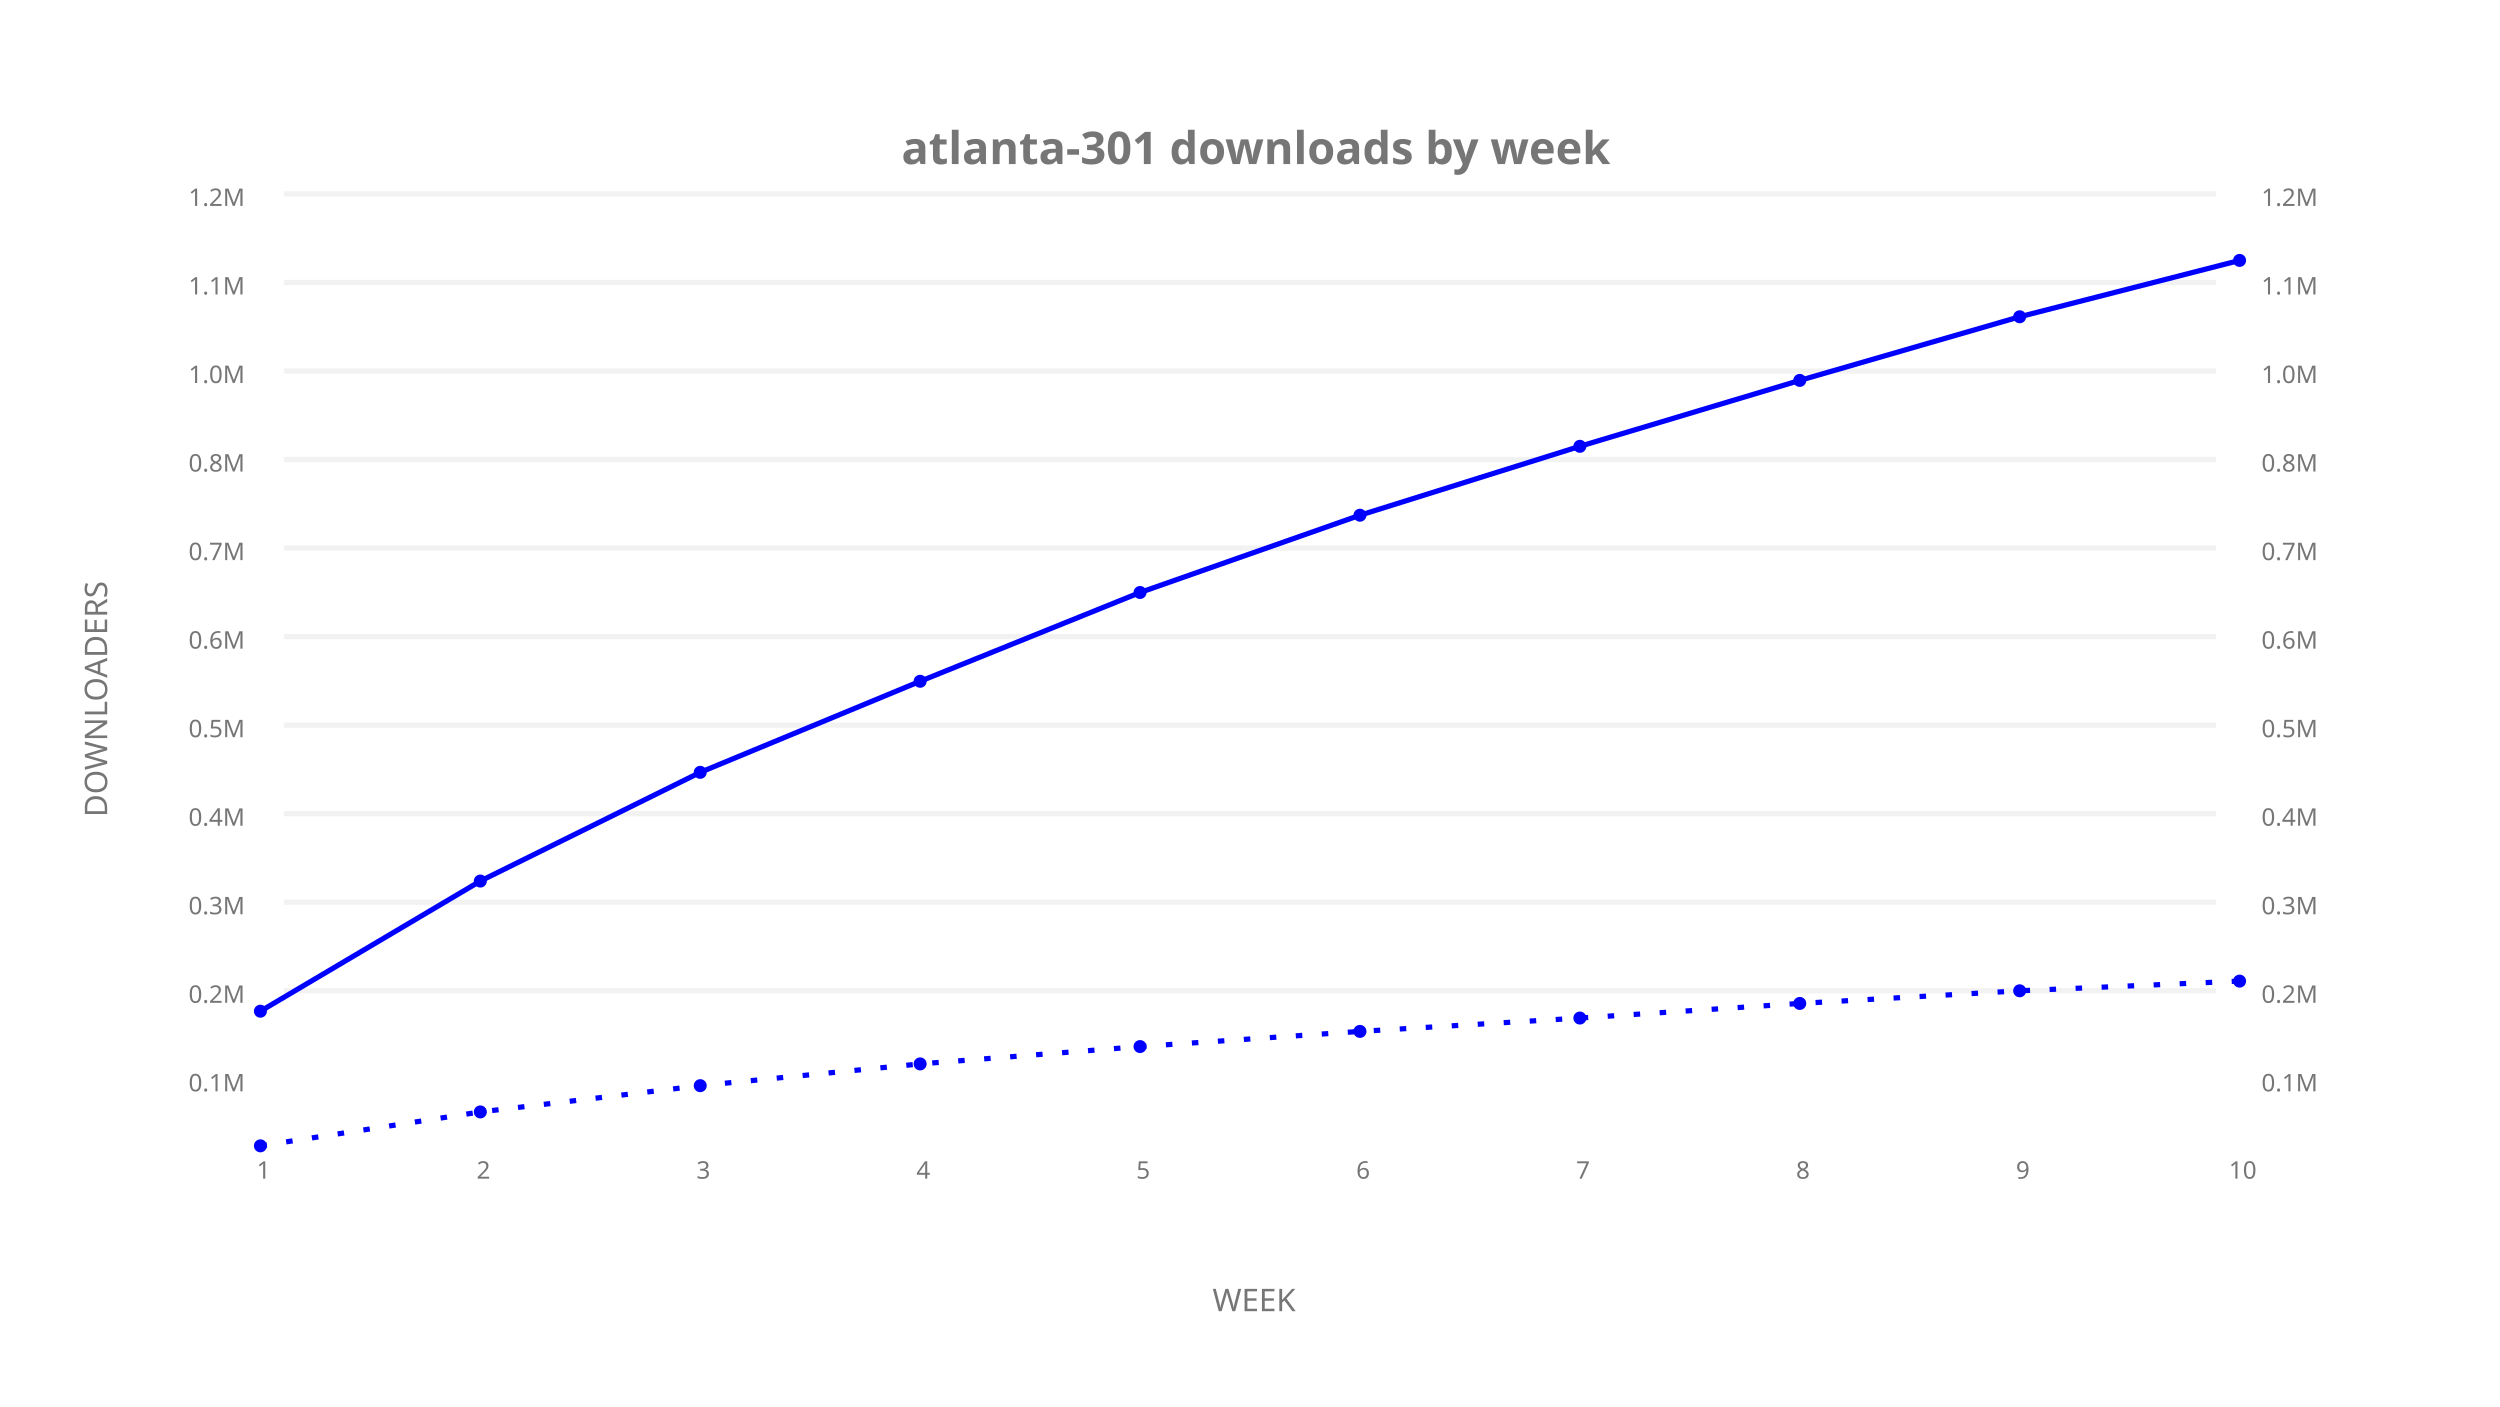
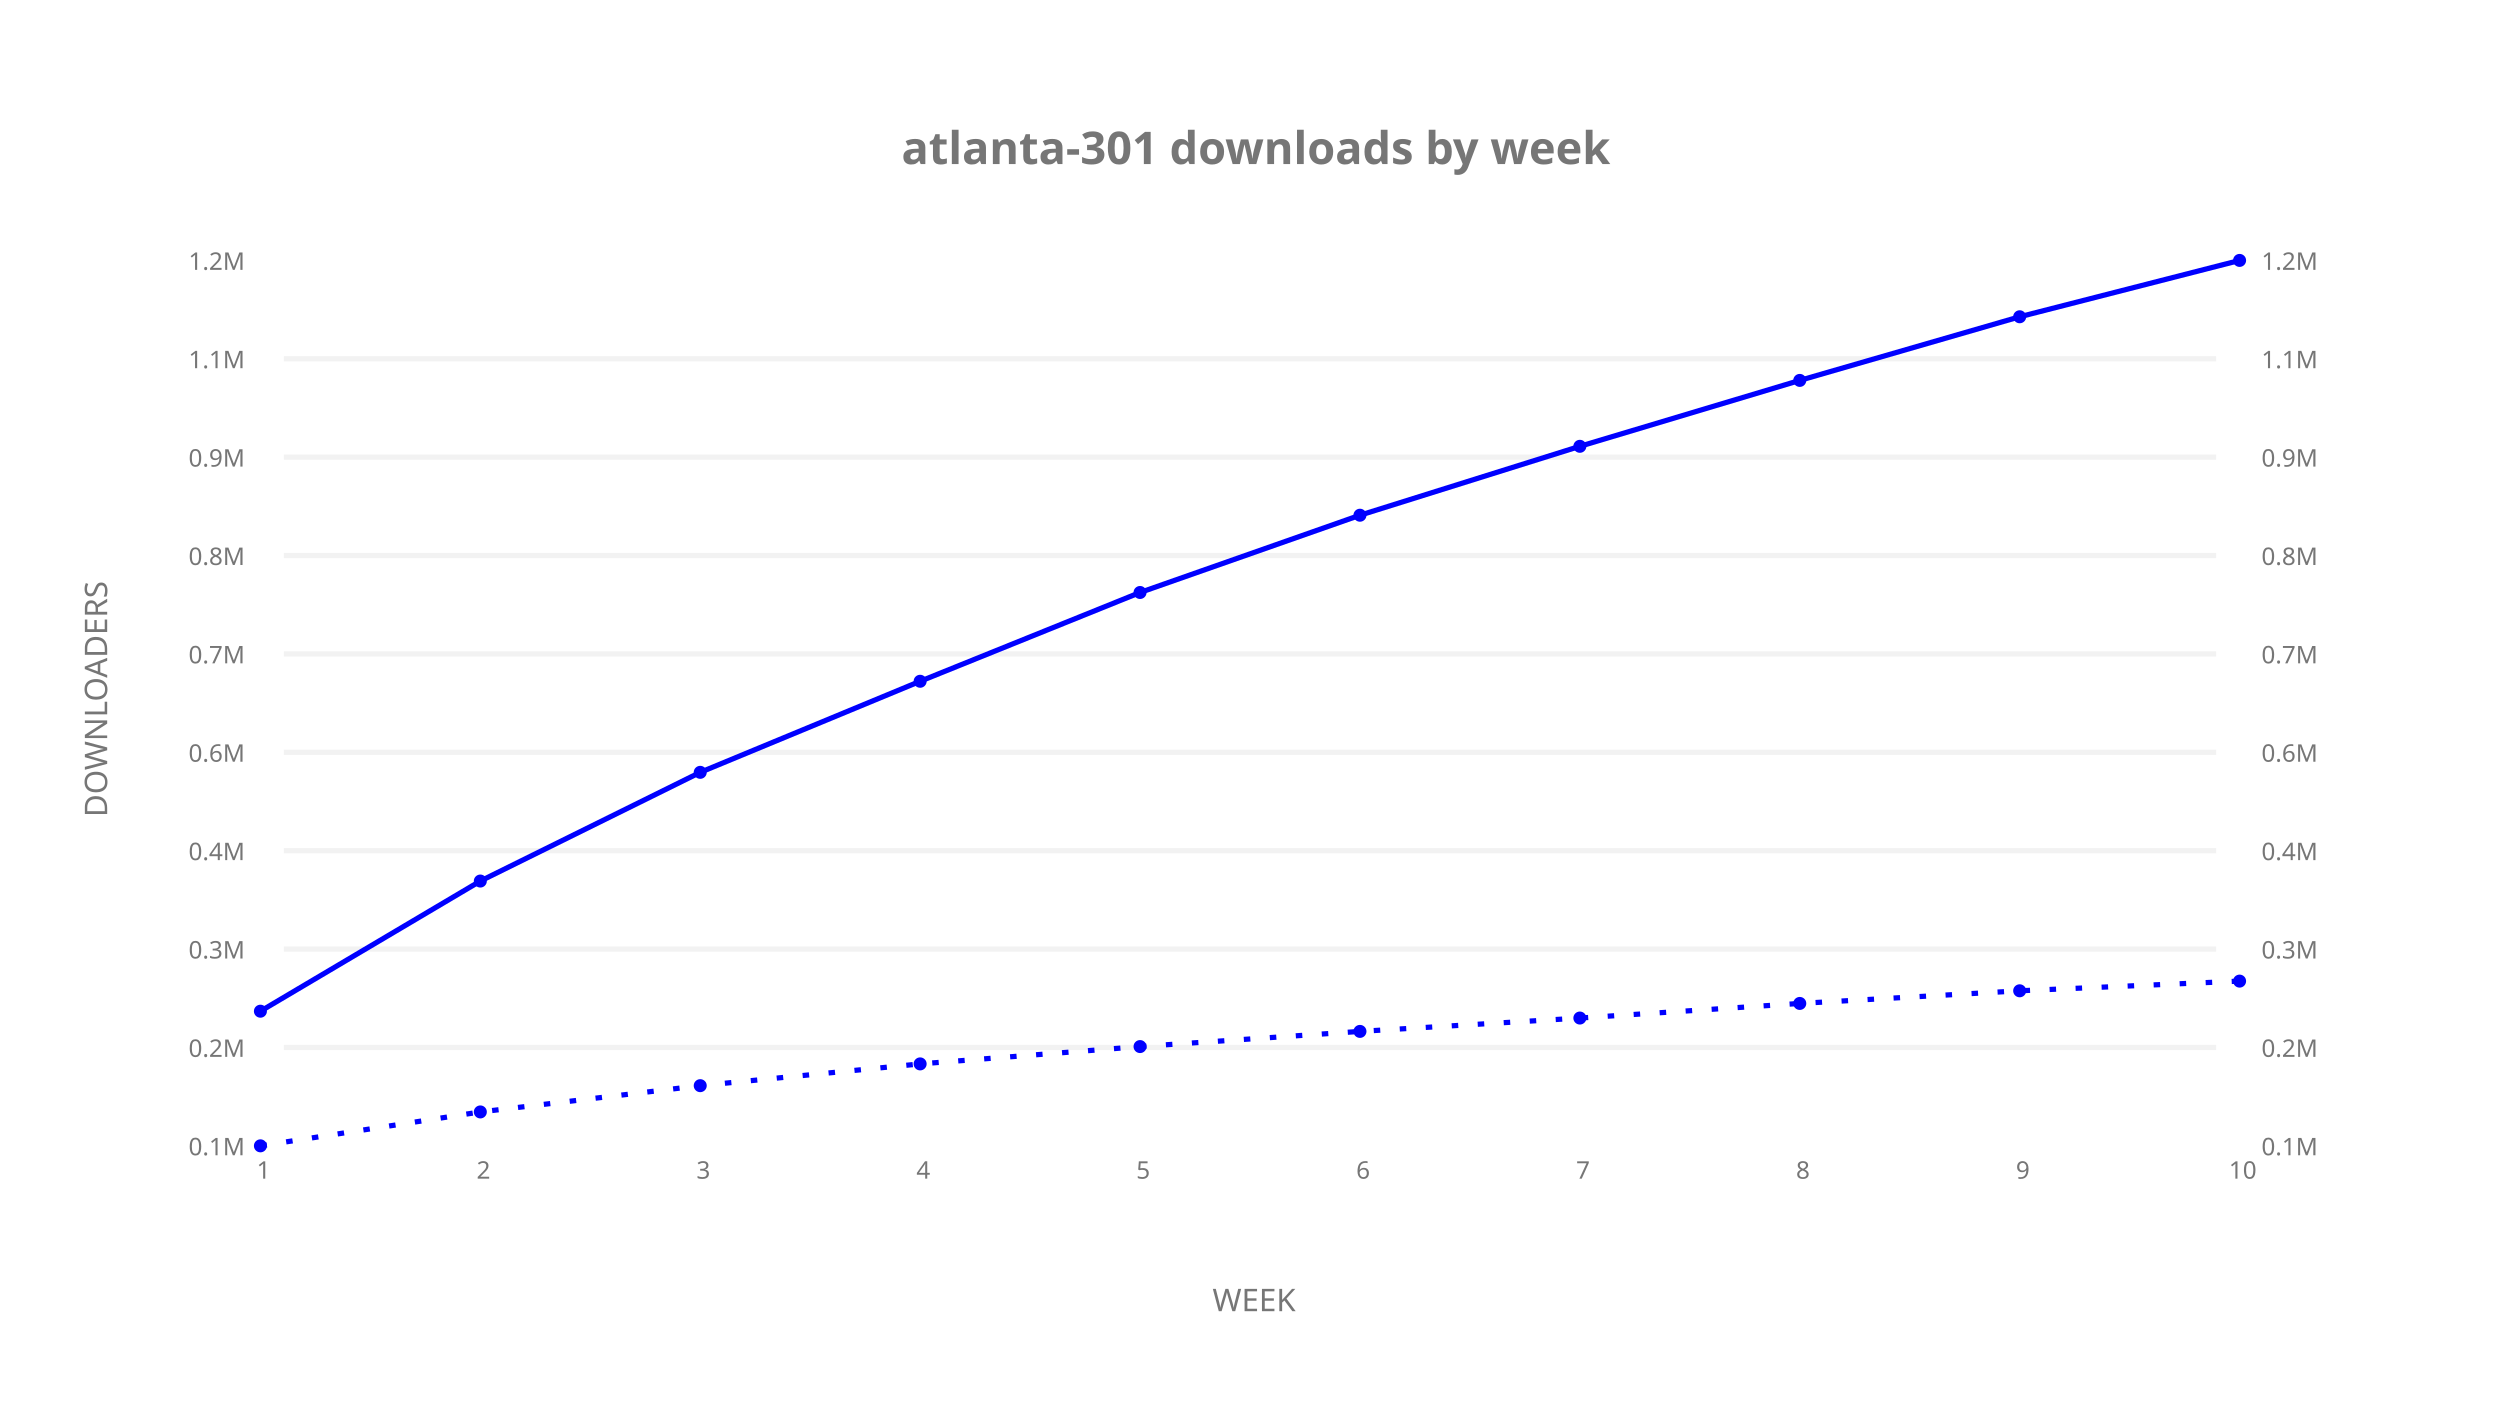
<svg xmlns="http://www.w3.org/2000/svg" xml:space="preserve" id="atlanta-301-downloads-by-week-atlanta-301-week" x="0px" y="0px" width="1920px" height="1080px" viewBox="0 0 1920 1080" enable-background="new 0 0 1920 1080" role="img">
  <g id="annotations">
    <text x="960" y="126" font-family="Atkinson Hyperlegible" font-size="26pt" text-anchor="middle" text-align="center" font-weight="600" font-style="normal" style="fill:rgb(118,118,118); fill-opacity:1; stroke:rgb(118,118,118); stroke-opacity:0; stroke-width:0.5"> atlanta-301 downloads by week</text>
    <g id="axes-lines">
      <text x="960" y="1007" font-family="Atkinson Hyperlegible" font-size="18pt" text-anchor="middle" text-align="center" font-weight="500" font-style="normal" style="fill:rgb(118,118,118); fill-opacity:1; stroke:rgb(118,118,118); stroke-opacity:0; stroke-width:0.5"> WEEK</text>
      <text x="73" y="540" font-family="Atkinson Hyperlegible" font-size="18pt" text-anchor="middle" text-align="center" dominant-baseline="central" font-weight="500" font-style="normal" style="fill:rgb(118,118,118); fill-opacity:1; stroke:rgb(118,118,118); stroke-opacity:0; stroke-width:0.5" transform="rotate(-90,73,540)"> DOWNLOADERS</text>
    </g>
    <g id="tic-y-label-lines">
-       <line x1="218" y1="760.922" x2="1702" y2="760.922" style="fill:rgb(0,0,255); fill-opacity:0; stroke:rgb(242,242,242); stroke-opacity:1; stroke-width:4" />
-       <line x1="218" y1="692.922" x2="1702" y2="692.922" style="fill:rgb(0,0,255); fill-opacity:0; stroke:rgb(242,242,242); stroke-opacity:1; stroke-width:4" />
-       <line x1="218" y1="624.922" x2="1702" y2="624.922" style="fill:rgb(0,0,255); fill-opacity:0; stroke:rgb(242,242,242); stroke-opacity:1; stroke-width:4" />
-       <line x1="218" y1="556.922" x2="1702" y2="556.922" style="fill:rgb(0,0,255); fill-opacity:0; stroke:rgb(242,242,242); stroke-opacity:1; stroke-width:4" />
-       <line x1="218" y1="488.922" x2="1702" y2="488.922" style="fill:rgb(0,0,255); fill-opacity:0; stroke:rgb(242,242,242); stroke-opacity:1; stroke-width:4" />
-       <line x1="218" y1="420.922" x2="1702" y2="420.922" style="fill:rgb(0,0,255); fill-opacity:0; stroke:rgb(242,242,242); stroke-opacity:1; stroke-width:4" />
-       <line x1="218" y1="352.922" x2="1702" y2="352.922" style="fill:rgb(0,0,255); fill-opacity:0; stroke:rgb(242,242,242); stroke-opacity:1; stroke-width:4" />
-       <line x1="218" y1="284.922" x2="1702" y2="284.922" style="fill:rgb(0,0,255); fill-opacity:0; stroke:rgb(242,242,242); stroke-opacity:1; stroke-width:4" />
-       <line x1="218" y1="216.922" x2="1702" y2="216.922" style="fill:rgb(0,0,255); fill-opacity:0; stroke:rgb(242,242,242); stroke-opacity:1; stroke-width:4" />
-       <line x1="218" y1="148.922" x2="1702" y2="148.922" style="fill:rgb(0,0,255); fill-opacity:0; stroke:rgb(242,242,242); stroke-opacity:1; stroke-width:4" />
+       <line x1="218" y1="804.444" x2="1702" y2="804.444" style="fill:rgb(0,0,255); fill-opacity:0; stroke:rgb(242,242,242); stroke-opacity:1; stroke-width:4" />
+       <line x1="218" y1="728.889" x2="1702" y2="728.889" style="fill:rgb(0,0,255); fill-opacity:0; stroke:rgb(242,242,242); stroke-opacity:1; stroke-width:4" />
+       <line x1="218" y1="653.333" x2="1702" y2="653.333" style="fill:rgb(0,0,255); fill-opacity:0; stroke:rgb(242,242,242); stroke-opacity:1; stroke-width:4" />
+       <line x1="218" y1="577.778" x2="1702" y2="577.778" style="fill:rgb(0,0,255); fill-opacity:0; stroke:rgb(242,242,242); stroke-opacity:1; stroke-width:4" />
+       <line x1="218" y1="502.222" x2="1702" y2="502.222" style="fill:rgb(0,0,255); fill-opacity:0; stroke:rgb(242,242,242); stroke-opacity:1; stroke-width:4" />
+       <line x1="218" y1="426.667" x2="1702" y2="426.667" style="fill:rgb(0,0,255); fill-opacity:0; stroke:rgb(242,242,242); stroke-opacity:1; stroke-width:4" />
+       <line x1="218" y1="351.111" x2="1702" y2="351.111" style="fill:rgb(0,0,255); fill-opacity:0; stroke:rgb(242,242,242); stroke-opacity:1; stroke-width:4" />
+       <line x1="218" y1="275.556" x2="1702" y2="275.556" style="fill:rgb(0,0,255); fill-opacity:0; stroke:rgb(242,242,242); stroke-opacity:1; stroke-width:4" />
    </g>
    <g id="tic-x-labels">
      <text x="200" y="898" font-family="Atkinson Hyperlegible" font-size="14pt" text-anchor="middle" text-align="center" dominant-baseline="central" font-weight="400" font-style="normal" style="fill:rgb(118,118,118); fill-opacity:1; stroke:rgb(118,118,118); stroke-opacity:0; stroke-width:0.5"> 1</text>
      <text x="368.889" y="898" font-family="Atkinson Hyperlegible" font-size="14pt" text-anchor="middle" text-align="center" dominant-baseline="central" font-weight="400" font-style="normal" style="fill:rgb(118,118,118); fill-opacity:1; stroke:rgb(118,118,118); stroke-opacity:0; stroke-width:0.5"> 2</text>
      <text x="537.778" y="898" font-family="Atkinson Hyperlegible" font-size="14pt" text-anchor="middle" text-align="center" dominant-baseline="central" font-weight="400" font-style="normal" style="fill:rgb(118,118,118); fill-opacity:1; stroke:rgb(118,118,118); stroke-opacity:0; stroke-width:0.5"> 3</text>
      <text x="706.667" y="898" font-family="Atkinson Hyperlegible" font-size="14pt" text-anchor="middle" text-align="center" dominant-baseline="central" font-weight="400" font-style="normal" style="fill:rgb(118,118,118); fill-opacity:1; stroke:rgb(118,118,118); stroke-opacity:0; stroke-width:0.5"> 4</text>
      <text x="875.556" y="898" font-family="Atkinson Hyperlegible" font-size="14pt" text-anchor="middle" text-align="center" dominant-baseline="central" font-weight="400" font-style="normal" style="fill:rgb(118,118,118); fill-opacity:1; stroke:rgb(118,118,118); stroke-opacity:0; stroke-width:0.5"> 5</text>
      <text x="1044.444" y="898" font-family="Atkinson Hyperlegible" font-size="14pt" text-anchor="middle" text-align="center" dominant-baseline="central" font-weight="400" font-style="normal" style="fill:rgb(118,118,118); fill-opacity:1; stroke:rgb(118,118,118); stroke-opacity:0; stroke-width:0.5"> 6</text>
      <text x="1213.333" y="898" font-family="Atkinson Hyperlegible" font-size="14pt" text-anchor="middle" text-align="center" dominant-baseline="central" font-weight="400" font-style="normal" style="fill:rgb(118,118,118); fill-opacity:1; stroke:rgb(118,118,118); stroke-opacity:0; stroke-width:0.5"> 7</text>
      <text x="1382.222" y="898" font-family="Atkinson Hyperlegible" font-size="14pt" text-anchor="middle" text-align="center" dominant-baseline="central" font-weight="400" font-style="normal" style="fill:rgb(118,118,118); fill-opacity:1; stroke:rgb(118,118,118); stroke-opacity:0; stroke-width:0.5"> 8</text>
      <text x="1551.111" y="898" font-family="Atkinson Hyperlegible" font-size="14pt" text-anchor="middle" text-align="center" dominant-baseline="central" font-weight="400" font-style="normal" style="fill:rgb(118,118,118); fill-opacity:1; stroke:rgb(118,118,118); stroke-opacity:0; stroke-width:0.5"> 9</text>
      <text x="1720" y="898" font-family="Atkinson Hyperlegible" font-size="14pt" text-anchor="middle" text-align="center" dominant-baseline="central" font-weight="400" font-style="normal" style="fill:rgb(118,118,118); fill-opacity:1; stroke:rgb(118,118,118); stroke-opacity:0; stroke-width:0.5"> 10</text>
    </g>
    <g id="tic-y-labels">
-       <text x="164" y="830.922" font-family="Atkinson Hyperlegible" font-size="14pt" text-anchor="middle" text-align="center" dominant-baseline="central" font-weight="400" font-style="normal" style="fill:rgb(118,118,118); fill-opacity:1; stroke:rgb(118,118,118); stroke-opacity:0; stroke-width:0.5"> 0.1M</text>
-       <text x="1756" y="830.922" font-family="Atkinson Hyperlegible" font-size="14pt" text-anchor="middle" text-align="center" dominant-baseline="central" font-weight="400" font-style="normal" style="fill:rgb(118,118,118); fill-opacity:1; stroke:rgb(118,118,118); stroke-opacity:0; stroke-width:0.5"> 0.1M</text>
-       <text x="164" y="762.922" font-family="Atkinson Hyperlegible" font-size="14pt" text-anchor="middle" text-align="center" dominant-baseline="central" font-weight="400" font-style="normal" style="fill:rgb(118,118,118); fill-opacity:1; stroke:rgb(118,118,118); stroke-opacity:0; stroke-width:0.5"> 0.2M</text>
-       <text x="1756" y="762.922" font-family="Atkinson Hyperlegible" font-size="14pt" text-anchor="middle" text-align="center" dominant-baseline="central" font-weight="400" font-style="normal" style="fill:rgb(118,118,118); fill-opacity:1; stroke:rgb(118,118,118); stroke-opacity:0; stroke-width:0.5"> 0.2M</text>
-       <text x="164" y="694.922" font-family="Atkinson Hyperlegible" font-size="14pt" text-anchor="middle" text-align="center" dominant-baseline="central" font-weight="400" font-style="normal" style="fill:rgb(118,118,118); fill-opacity:1; stroke:rgb(118,118,118); stroke-opacity:0; stroke-width:0.5"> 0.3M</text>
-       <text x="1756" y="694.922" font-family="Atkinson Hyperlegible" font-size="14pt" text-anchor="middle" text-align="center" dominant-baseline="central" font-weight="400" font-style="normal" style="fill:rgb(118,118,118); fill-opacity:1; stroke:rgb(118,118,118); stroke-opacity:0; stroke-width:0.5"> 0.3M</text>
-       <text x="164" y="626.922" font-family="Atkinson Hyperlegible" font-size="14pt" text-anchor="middle" text-align="center" dominant-baseline="central" font-weight="400" font-style="normal" style="fill:rgb(118,118,118); fill-opacity:1; stroke:rgb(118,118,118); stroke-opacity:0; stroke-width:0.5"> 0.4M</text>
-       <text x="1756" y="626.922" font-family="Atkinson Hyperlegible" font-size="14pt" text-anchor="middle" text-align="center" dominant-baseline="central" font-weight="400" font-style="normal" style="fill:rgb(118,118,118); fill-opacity:1; stroke:rgb(118,118,118); stroke-opacity:0; stroke-width:0.5"> 0.4M</text>
-       <text x="164" y="558.922" font-family="Atkinson Hyperlegible" font-size="14pt" text-anchor="middle" text-align="center" dominant-baseline="central" font-weight="400" font-style="normal" style="fill:rgb(118,118,118); fill-opacity:1; stroke:rgb(118,118,118); stroke-opacity:0; stroke-width:0.5"> 0.5M</text>
-       <text x="1756" y="558.922" font-family="Atkinson Hyperlegible" font-size="14pt" text-anchor="middle" text-align="center" dominant-baseline="central" font-weight="400" font-style="normal" style="fill:rgb(118,118,118); fill-opacity:1; stroke:rgb(118,118,118); stroke-opacity:0; stroke-width:0.5"> 0.5M</text>
-       <text x="164" y="490.922" font-family="Atkinson Hyperlegible" font-size="14pt" text-anchor="middle" text-align="center" dominant-baseline="central" font-weight="400" font-style="normal" style="fill:rgb(118,118,118); fill-opacity:1; stroke:rgb(118,118,118); stroke-opacity:0; stroke-width:0.5"> 0.6M</text>
-       <text x="1756" y="490.922" font-family="Atkinson Hyperlegible" font-size="14pt" text-anchor="middle" text-align="center" dominant-baseline="central" font-weight="400" font-style="normal" style="fill:rgb(118,118,118); fill-opacity:1; stroke:rgb(118,118,118); stroke-opacity:0; stroke-width:0.5"> 0.6M</text>
-       <text x="164" y="422.922" font-family="Atkinson Hyperlegible" font-size="14pt" text-anchor="middle" text-align="center" dominant-baseline="central" font-weight="400" font-style="normal" style="fill:rgb(118,118,118); fill-opacity:1; stroke:rgb(118,118,118); stroke-opacity:0; stroke-width:0.5"> 0.7M</text>
-       <text x="1756" y="422.922" font-family="Atkinson Hyperlegible" font-size="14pt" text-anchor="middle" text-align="center" dominant-baseline="central" font-weight="400" font-style="normal" style="fill:rgb(118,118,118); fill-opacity:1; stroke:rgb(118,118,118); stroke-opacity:0; stroke-width:0.5"> 0.7M</text>
-       <text x="164" y="354.922" font-family="Atkinson Hyperlegible" font-size="14pt" text-anchor="middle" text-align="center" dominant-baseline="central" font-weight="400" font-style="normal" style="fill:rgb(118,118,118); fill-opacity:1; stroke:rgb(118,118,118); stroke-opacity:0; stroke-width:0.5"> 0.8M</text>
-       <text x="1756" y="354.922" font-family="Atkinson Hyperlegible" font-size="14pt" text-anchor="middle" text-align="center" dominant-baseline="central" font-weight="400" font-style="normal" style="fill:rgb(118,118,118); fill-opacity:1; stroke:rgb(118,118,118); stroke-opacity:0; stroke-width:0.5"> 0.8M</text>
-       <text x="164" y="286.922" font-family="Atkinson Hyperlegible" font-size="14pt" text-anchor="middle" text-align="center" dominant-baseline="central" font-weight="400" font-style="normal" style="fill:rgb(118,118,118); fill-opacity:1; stroke:rgb(118,118,118); stroke-opacity:0; stroke-width:0.5"> 1.0M</text>
-       <text x="1756" y="286.922" font-family="Atkinson Hyperlegible" font-size="14pt" text-anchor="middle" text-align="center" dominant-baseline="central" font-weight="400" font-style="normal" style="fill:rgb(118,118,118); fill-opacity:1; stroke:rgb(118,118,118); stroke-opacity:0; stroke-width:0.5"> 1.0M</text>
-       <text x="164" y="218.922" font-family="Atkinson Hyperlegible" font-size="14pt" text-anchor="middle" text-align="center" dominant-baseline="central" font-weight="400" font-style="normal" style="fill:rgb(118,118,118); fill-opacity:1; stroke:rgb(118,118,118); stroke-opacity:0; stroke-width:0.5"> 1.1M</text>
-       <text x="1756" y="218.922" font-family="Atkinson Hyperlegible" font-size="14pt" text-anchor="middle" text-align="center" dominant-baseline="central" font-weight="400" font-style="normal" style="fill:rgb(118,118,118); fill-opacity:1; stroke:rgb(118,118,118); stroke-opacity:0; stroke-width:0.5"> 1.1M</text>
-       <text x="164" y="150.922" font-family="Atkinson Hyperlegible" font-size="14pt" text-anchor="middle" text-align="center" dominant-baseline="central" font-weight="400" font-style="normal" style="fill:rgb(118,118,118); fill-opacity:1; stroke:rgb(118,118,118); stroke-opacity:0; stroke-width:0.5"> 1.2M</text>
-       <text x="1756" y="150.922" font-family="Atkinson Hyperlegible" font-size="14pt" text-anchor="middle" text-align="center" dominant-baseline="central" font-weight="400" font-style="normal" style="fill:rgb(118,118,118); fill-opacity:1; stroke:rgb(118,118,118); stroke-opacity:0; stroke-width:0.5"> 1.2M</text>
+       <text x="164" y="880" font-family="Atkinson Hyperlegible" font-size="14pt" text-anchor="middle" text-align="center" dominant-baseline="central" font-weight="400" font-style="normal" style="fill:rgb(118,118,118); fill-opacity:1; stroke:rgb(118,118,118); stroke-opacity:0; stroke-width:0.5"> 0.1M</text>
+       <text x="1756" y="880" font-family="Atkinson Hyperlegible" font-size="14pt" text-anchor="middle" text-align="center" dominant-baseline="central" font-weight="400" font-style="normal" style="fill:rgb(118,118,118); fill-opacity:1; stroke:rgb(118,118,118); stroke-opacity:0; stroke-width:0.5"> 0.1M</text>
+       <text x="164" y="804.444" font-family="Atkinson Hyperlegible" font-size="14pt" text-anchor="middle" text-align="center" dominant-baseline="central" font-weight="400" font-style="normal" style="fill:rgb(118,118,118); fill-opacity:1; stroke:rgb(118,118,118); stroke-opacity:0; stroke-width:0.5"> 0.2M</text>
+       <text x="1756" y="804.444" font-family="Atkinson Hyperlegible" font-size="14pt" text-anchor="middle" text-align="center" dominant-baseline="central" font-weight="400" font-style="normal" style="fill:rgb(118,118,118); fill-opacity:1; stroke:rgb(118,118,118); stroke-opacity:0; stroke-width:0.5"> 0.2M</text>
+       <text x="164" y="728.889" font-family="Atkinson Hyperlegible" font-size="14pt" text-anchor="middle" text-align="center" dominant-baseline="central" font-weight="400" font-style="normal" style="fill:rgb(118,118,118); fill-opacity:1; stroke:rgb(118,118,118); stroke-opacity:0; stroke-width:0.5"> 0.3M</text>
+       <text x="1756" y="728.889" font-family="Atkinson Hyperlegible" font-size="14pt" text-anchor="middle" text-align="center" dominant-baseline="central" font-weight="400" font-style="normal" style="fill:rgb(118,118,118); fill-opacity:1; stroke:rgb(118,118,118); stroke-opacity:0; stroke-width:0.5"> 0.3M</text>
+       <text x="164" y="653.333" font-family="Atkinson Hyperlegible" font-size="14pt" text-anchor="middle" text-align="center" dominant-baseline="central" font-weight="400" font-style="normal" style="fill:rgb(118,118,118); fill-opacity:1; stroke:rgb(118,118,118); stroke-opacity:0; stroke-width:0.5"> 0.4M</text>
+       <text x="1756" y="653.333" font-family="Atkinson Hyperlegible" font-size="14pt" text-anchor="middle" text-align="center" dominant-baseline="central" font-weight="400" font-style="normal" style="fill:rgb(118,118,118); fill-opacity:1; stroke:rgb(118,118,118); stroke-opacity:0; stroke-width:0.5"> 0.4M</text>
+       <text x="164" y="577.778" font-family="Atkinson Hyperlegible" font-size="14pt" text-anchor="middle" text-align="center" dominant-baseline="central" font-weight="400" font-style="normal" style="fill:rgb(118,118,118); fill-opacity:1; stroke:rgb(118,118,118); stroke-opacity:0; stroke-width:0.5"> 0.6M</text>
+       <text x="1756" y="577.778" font-family="Atkinson Hyperlegible" font-size="14pt" text-anchor="middle" text-align="center" dominant-baseline="central" font-weight="400" font-style="normal" style="fill:rgb(118,118,118); fill-opacity:1; stroke:rgb(118,118,118); stroke-opacity:0; stroke-width:0.5"> 0.6M</text>
+       <text x="164" y="502.222" font-family="Atkinson Hyperlegible" font-size="14pt" text-anchor="middle" text-align="center" dominant-baseline="central" font-weight="400" font-style="normal" style="fill:rgb(118,118,118); fill-opacity:1; stroke:rgb(118,118,118); stroke-opacity:0; stroke-width:0.5"> 0.7M</text>
+       <text x="1756" y="502.222" font-family="Atkinson Hyperlegible" font-size="14pt" text-anchor="middle" text-align="center" dominant-baseline="central" font-weight="400" font-style="normal" style="fill:rgb(118,118,118); fill-opacity:1; stroke:rgb(118,118,118); stroke-opacity:0; stroke-width:0.5"> 0.7M</text>
+       <text x="164" y="426.667" font-family="Atkinson Hyperlegible" font-size="14pt" text-anchor="middle" text-align="center" dominant-baseline="central" font-weight="400" font-style="normal" style="fill:rgb(118,118,118); fill-opacity:1; stroke:rgb(118,118,118); stroke-opacity:0; stroke-width:0.5"> 0.8M</text>
+       <text x="1756" y="426.667" font-family="Atkinson Hyperlegible" font-size="14pt" text-anchor="middle" text-align="center" dominant-baseline="central" font-weight="400" font-style="normal" style="fill:rgb(118,118,118); fill-opacity:1; stroke:rgb(118,118,118); stroke-opacity:0; stroke-width:0.5"> 0.8M</text>
+       <text x="164" y="351.111" font-family="Atkinson Hyperlegible" font-size="14pt" text-anchor="middle" text-align="center" dominant-baseline="central" font-weight="400" font-style="normal" style="fill:rgb(118,118,118); fill-opacity:1; stroke:rgb(118,118,118); stroke-opacity:0; stroke-width:0.5"> 0.9M</text>
+       <text x="1756" y="351.111" font-family="Atkinson Hyperlegible" font-size="14pt" text-anchor="middle" text-align="center" dominant-baseline="central" font-weight="400" font-style="normal" style="fill:rgb(118,118,118); fill-opacity:1; stroke:rgb(118,118,118); stroke-opacity:0; stroke-width:0.5"> 0.9M</text>
+       <text x="164" y="275.556" font-family="Atkinson Hyperlegible" font-size="14pt" text-anchor="middle" text-align="center" dominant-baseline="central" font-weight="400" font-style="normal" style="fill:rgb(118,118,118); fill-opacity:1; stroke:rgb(118,118,118); stroke-opacity:0; stroke-width:0.5"> 1.1M</text>
+       <text x="1756" y="275.556" font-family="Atkinson Hyperlegible" font-size="14pt" text-anchor="middle" text-align="center" dominant-baseline="central" font-weight="400" font-style="normal" style="fill:rgb(118,118,118); fill-opacity:1; stroke:rgb(118,118,118); stroke-opacity:0; stroke-width:0.5"> 1.1M</text>
+       <text x="164" y="200" font-family="Atkinson Hyperlegible" font-size="14pt" text-anchor="middle" text-align="center" dominant-baseline="central" font-weight="400" font-style="normal" style="fill:rgb(118,118,118); fill-opacity:1; stroke:rgb(118,118,118); stroke-opacity:0; stroke-width:0.5"> 1.2M</text>
+       <text x="1756" y="200" font-family="Atkinson Hyperlegible" font-size="14pt" text-anchor="middle" text-align="center" dominant-baseline="central" font-weight="400" font-style="normal" style="fill:rgb(118,118,118); fill-opacity:1; stroke:rgb(118,118,118); stroke-opacity:0; stroke-width:0.5"> 1.2M</text>
    </g>
  </g>
  <g id="polyline-atlanta-301 downloads by week">
    <polyline points="200,776.606 368.889,676.647 537.778,593.155 706.667,523.22 875.556,455.031 1044.44,395.693 1213.33,342.769 1382.22,292.154 1551.11,243.28 1720,200 " style="fill:rgb(0,0,255); fill-opacity:0; stroke:rgb(0,0,255); stroke-opacity:1; stroke-width:4" />
  </g>
  <g id="markers-atlanta-301 downloads by week">
    <circle cx="200" cy="776.606" r="5" style="fill:rgb(0,0,255); fill-opacity:1; stroke:rgb(0,0,255); stroke-opacity:0; stroke-width:4">
</circle>
    <circle cx="368.889" cy="676.647" r="5" style="fill:rgb(0,0,255); fill-opacity:1; stroke:rgb(0,0,255); stroke-opacity:0; stroke-width:4">
</circle>
    <circle cx="537.778" cy="593.155" r="5" style="fill:rgb(0,0,255); fill-opacity:1; stroke:rgb(0,0,255); stroke-opacity:0; stroke-width:4">
</circle>
    <circle cx="706.667" cy="523.22" r="5" style="fill:rgb(0,0,255); fill-opacity:1; stroke:rgb(0,0,255); stroke-opacity:0; stroke-width:4">
</circle>
    <circle cx="875.556" cy="455.031" r="5" style="fill:rgb(0,0,255); fill-opacity:1; stroke:rgb(0,0,255); stroke-opacity:0; stroke-width:4">
</circle>
    <circle cx="1044.444" cy="395.693" r="5" style="fill:rgb(0,0,255); fill-opacity:1; stroke:rgb(0,0,255); stroke-opacity:0; stroke-width:4">
</circle>
    <circle cx="1213.333" cy="342.769" r="5" style="fill:rgb(0,0,255); fill-opacity:1; stroke:rgb(0,0,255); stroke-opacity:0; stroke-width:4">
</circle>
    <circle cx="1382.222" cy="292.154" r="5" style="fill:rgb(0,0,255); fill-opacity:1; stroke:rgb(0,0,255); stroke-opacity:0; stroke-width:4">
</circle>
    <circle cx="1551.111" cy="243.28" r="5" style="fill:rgb(0,0,255); fill-opacity:1; stroke:rgb(0,0,255); stroke-opacity:0; stroke-width:4">
</circle>
    <circle cx="1720" cy="200" r="5" style="fill:rgb(0,0,255); fill-opacity:1; stroke:rgb(0,0,255); stroke-opacity:0; stroke-width:4">
</circle>
  </g>
  <g id="polyline-atlanta-301 downloads by week uploaders">
    <polyline points="200,880 368.889,853.97 537.778,833.792 706.667,817.074 875.556,803.764 1044.44,792.119 1213.33,781.859 1382.22,770.642 1551.11,760.929 1720,753.497 " stroke-dasharray="5 15" style="fill:rgb(0,0,255); fill-opacity:0; stroke:rgb(0,0,255); stroke-opacity:1; stroke-width:4" />
  </g>
  <g id="markers-atlanta-301 downloads by week uploaders">
    <circle cx="200" cy="880" r="5" style="fill:rgb(0,0,255); fill-opacity:1; stroke:rgb(0,0,255); stroke-opacity:0; stroke-width:4">
</circle>
    <circle cx="368.889" cy="853.97" r="5" style="fill:rgb(0,0,255); fill-opacity:1; stroke:rgb(0,0,255); stroke-opacity:0; stroke-width:4">
</circle>
    <circle cx="537.778" cy="833.792" r="5" style="fill:rgb(0,0,255); fill-opacity:1; stroke:rgb(0,0,255); stroke-opacity:0; stroke-width:4">
</circle>
    <circle cx="706.667" cy="817.074" r="5" style="fill:rgb(0,0,255); fill-opacity:1; stroke:rgb(0,0,255); stroke-opacity:0; stroke-width:4">
</circle>
    <circle cx="875.556" cy="803.764" r="5" style="fill:rgb(0,0,255); fill-opacity:1; stroke:rgb(0,0,255); stroke-opacity:0; stroke-width:4">
</circle>
    <circle cx="1044.444" cy="792.119" r="5" style="fill:rgb(0,0,255); fill-opacity:1; stroke:rgb(0,0,255); stroke-opacity:0; stroke-width:4">
</circle>
    <circle cx="1213.333" cy="781.859" r="5" style="fill:rgb(0,0,255); fill-opacity:1; stroke:rgb(0,0,255); stroke-opacity:0; stroke-width:4">
</circle>
    <circle cx="1382.222" cy="770.642" r="5" style="fill:rgb(0,0,255); fill-opacity:1; stroke:rgb(0,0,255); stroke-opacity:0; stroke-width:4">
</circle>
    <circle cx="1551.111" cy="760.929" r="5" style="fill:rgb(0,0,255); fill-opacity:1; stroke:rgb(0,0,255); stroke-opacity:0; stroke-width:4">
</circle>
    <circle cx="1720" cy="753.497" r="5" style="fill:rgb(0,0,255); fill-opacity:1; stroke:rgb(0,0,255); stroke-opacity:0; stroke-width:4">
</circle>
  </g>
</svg>
